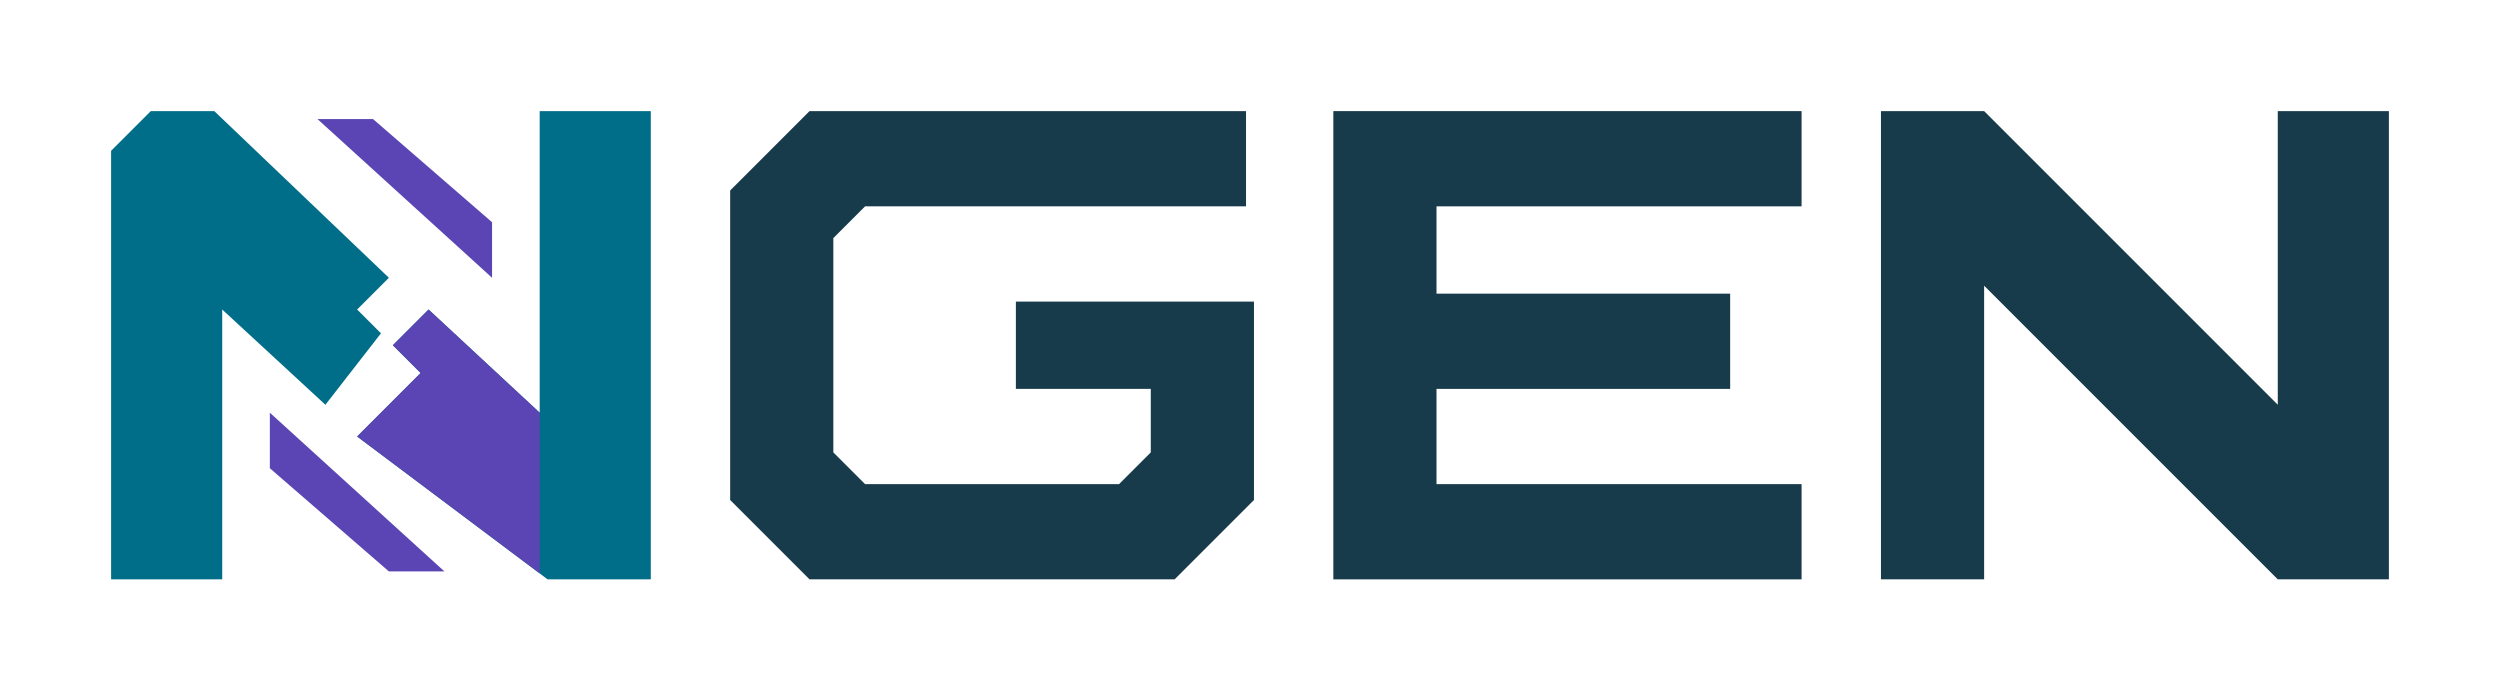
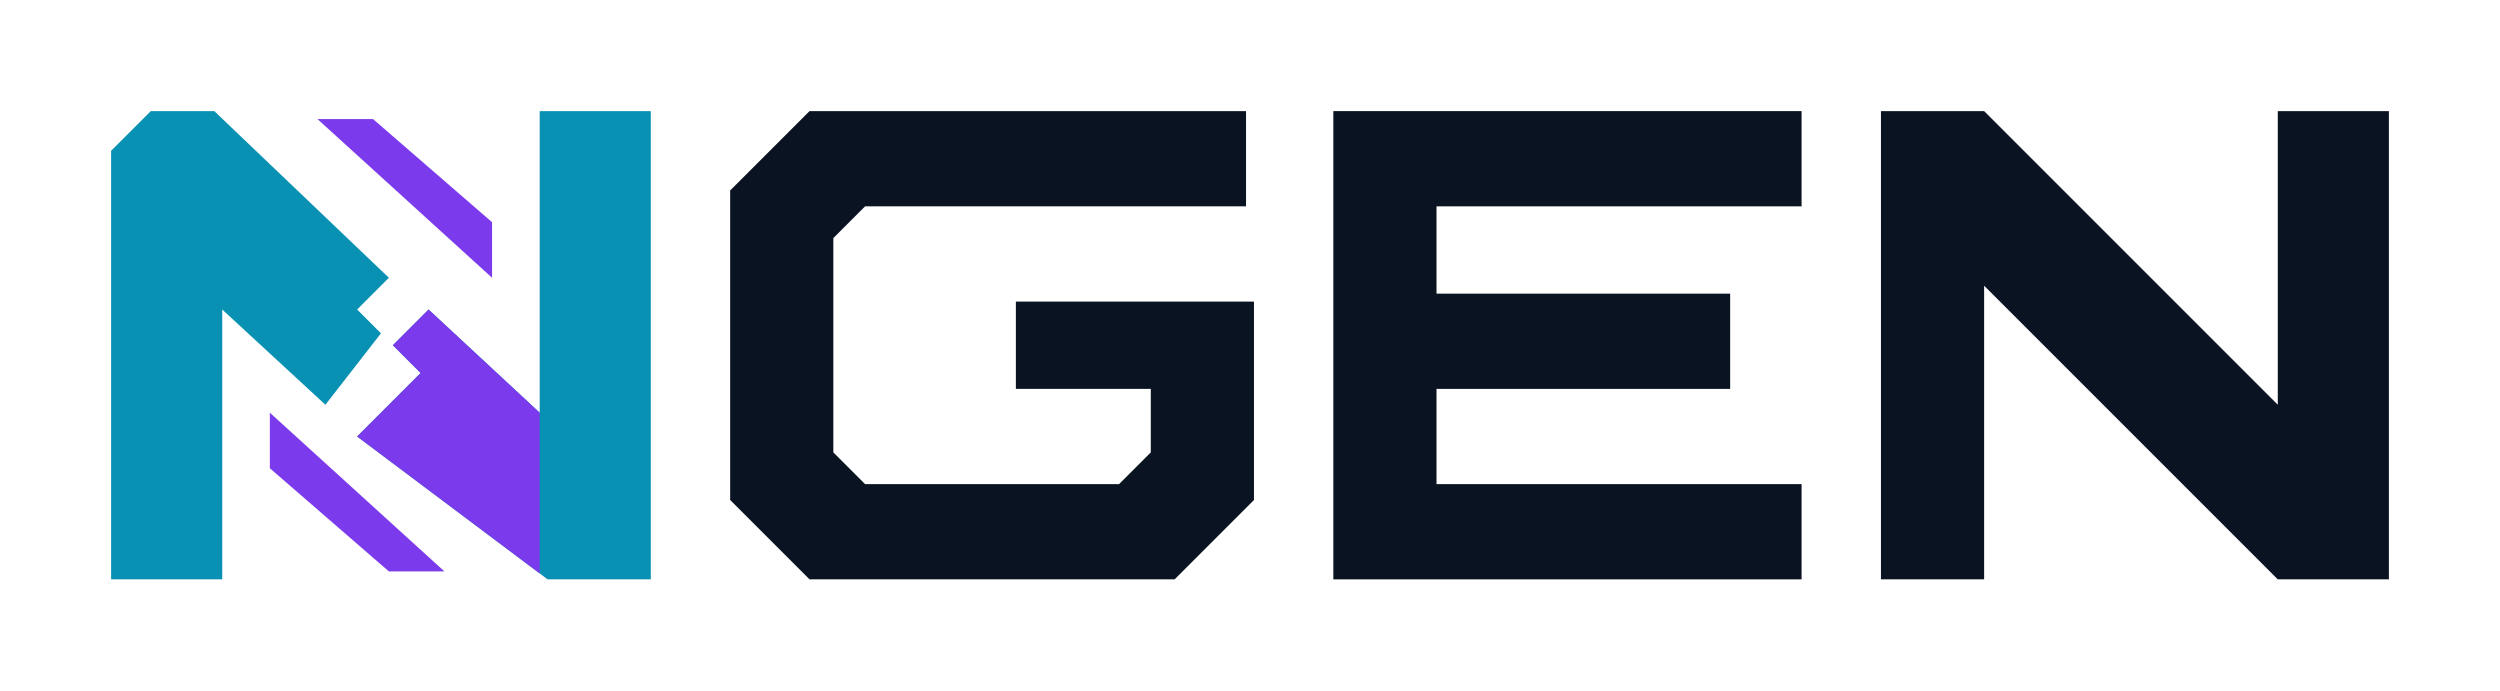
<svg xmlns="http://www.w3.org/2000/svg" viewBox="-14 -14 315 87" width="315" height="87" role="img" aria-labelledby="title">
  <g transform="translate(0 -23.5)">
    <g transform="translate(0 23.5)">
-       <path d="M0 59V5L5 0H13L35 21L31 25L34 28L27 37L14 25V59ZM40 25L54 38V0H68V59H55L31 41L39 33L35.5 29.5Z" fill="#006D89" />
-       <path d="M40 25L54 38V58.25L31 41L39 33L35.5 29.5ZM20 38L42 58H35L20 45Z" fill="#5B45B4" />
+       <path d="M0 59V5L5 0H13L35 21L31 25L34 28L27 37L14 25V59ZM40 25L54 38V0H68V59H55L31 41L39 33L35.5 29.5Z" fill="#0891B2" />
+       <path d="M40 25L54 38V58.25L31 41L39 33L35.5 29.5ZM20 38L42 58H35L20 45Z" fill="#7C3AED" />
      <g transform="rotate(180 34 29.5)">
-         <path d="M20 38L42 58H35L20 45Z" fill="#5B45B4" />
+         <path d="M20 38L42 58H35L20 45Z" fill="#7C3AED" />
      </g>
      <g transform="translate(78 0)">
-         <path d="M10 0H65V12H17L13 16V43L17 47H49L53 43V35H36V24H66V49L56 59H10L0 49V10Z" fill="#173B4B" />
+         <path d="M10 0H65V12H17L13 16V43L17 47H49L53 43V35H36V24H66V49L56 59H10L0 49V10Z" fill="#0A1322" />
      </g>
      <g transform="translate(154 0)">
-         <path d="M0 0H59V12H13V23H50V35H13V47H59V59H0Z" fill="#173B4B" />
+         <path d="M0 0H59V12H13V23H50V35H13V47H59V59H0Z" fill="#0A1322" />
      </g>
      <g transform="translate(223 0)">
-         <path d="M0 0H13L50 37V0H64V59H50L13 22V59H0Z" fill="#173B4B" />
+         <path d="M0 0H13L50 37V0H64V59H50L13 22V59H0Z" fill="#0A1322" />
      </g>
    </g>
  </g>
</svg>
